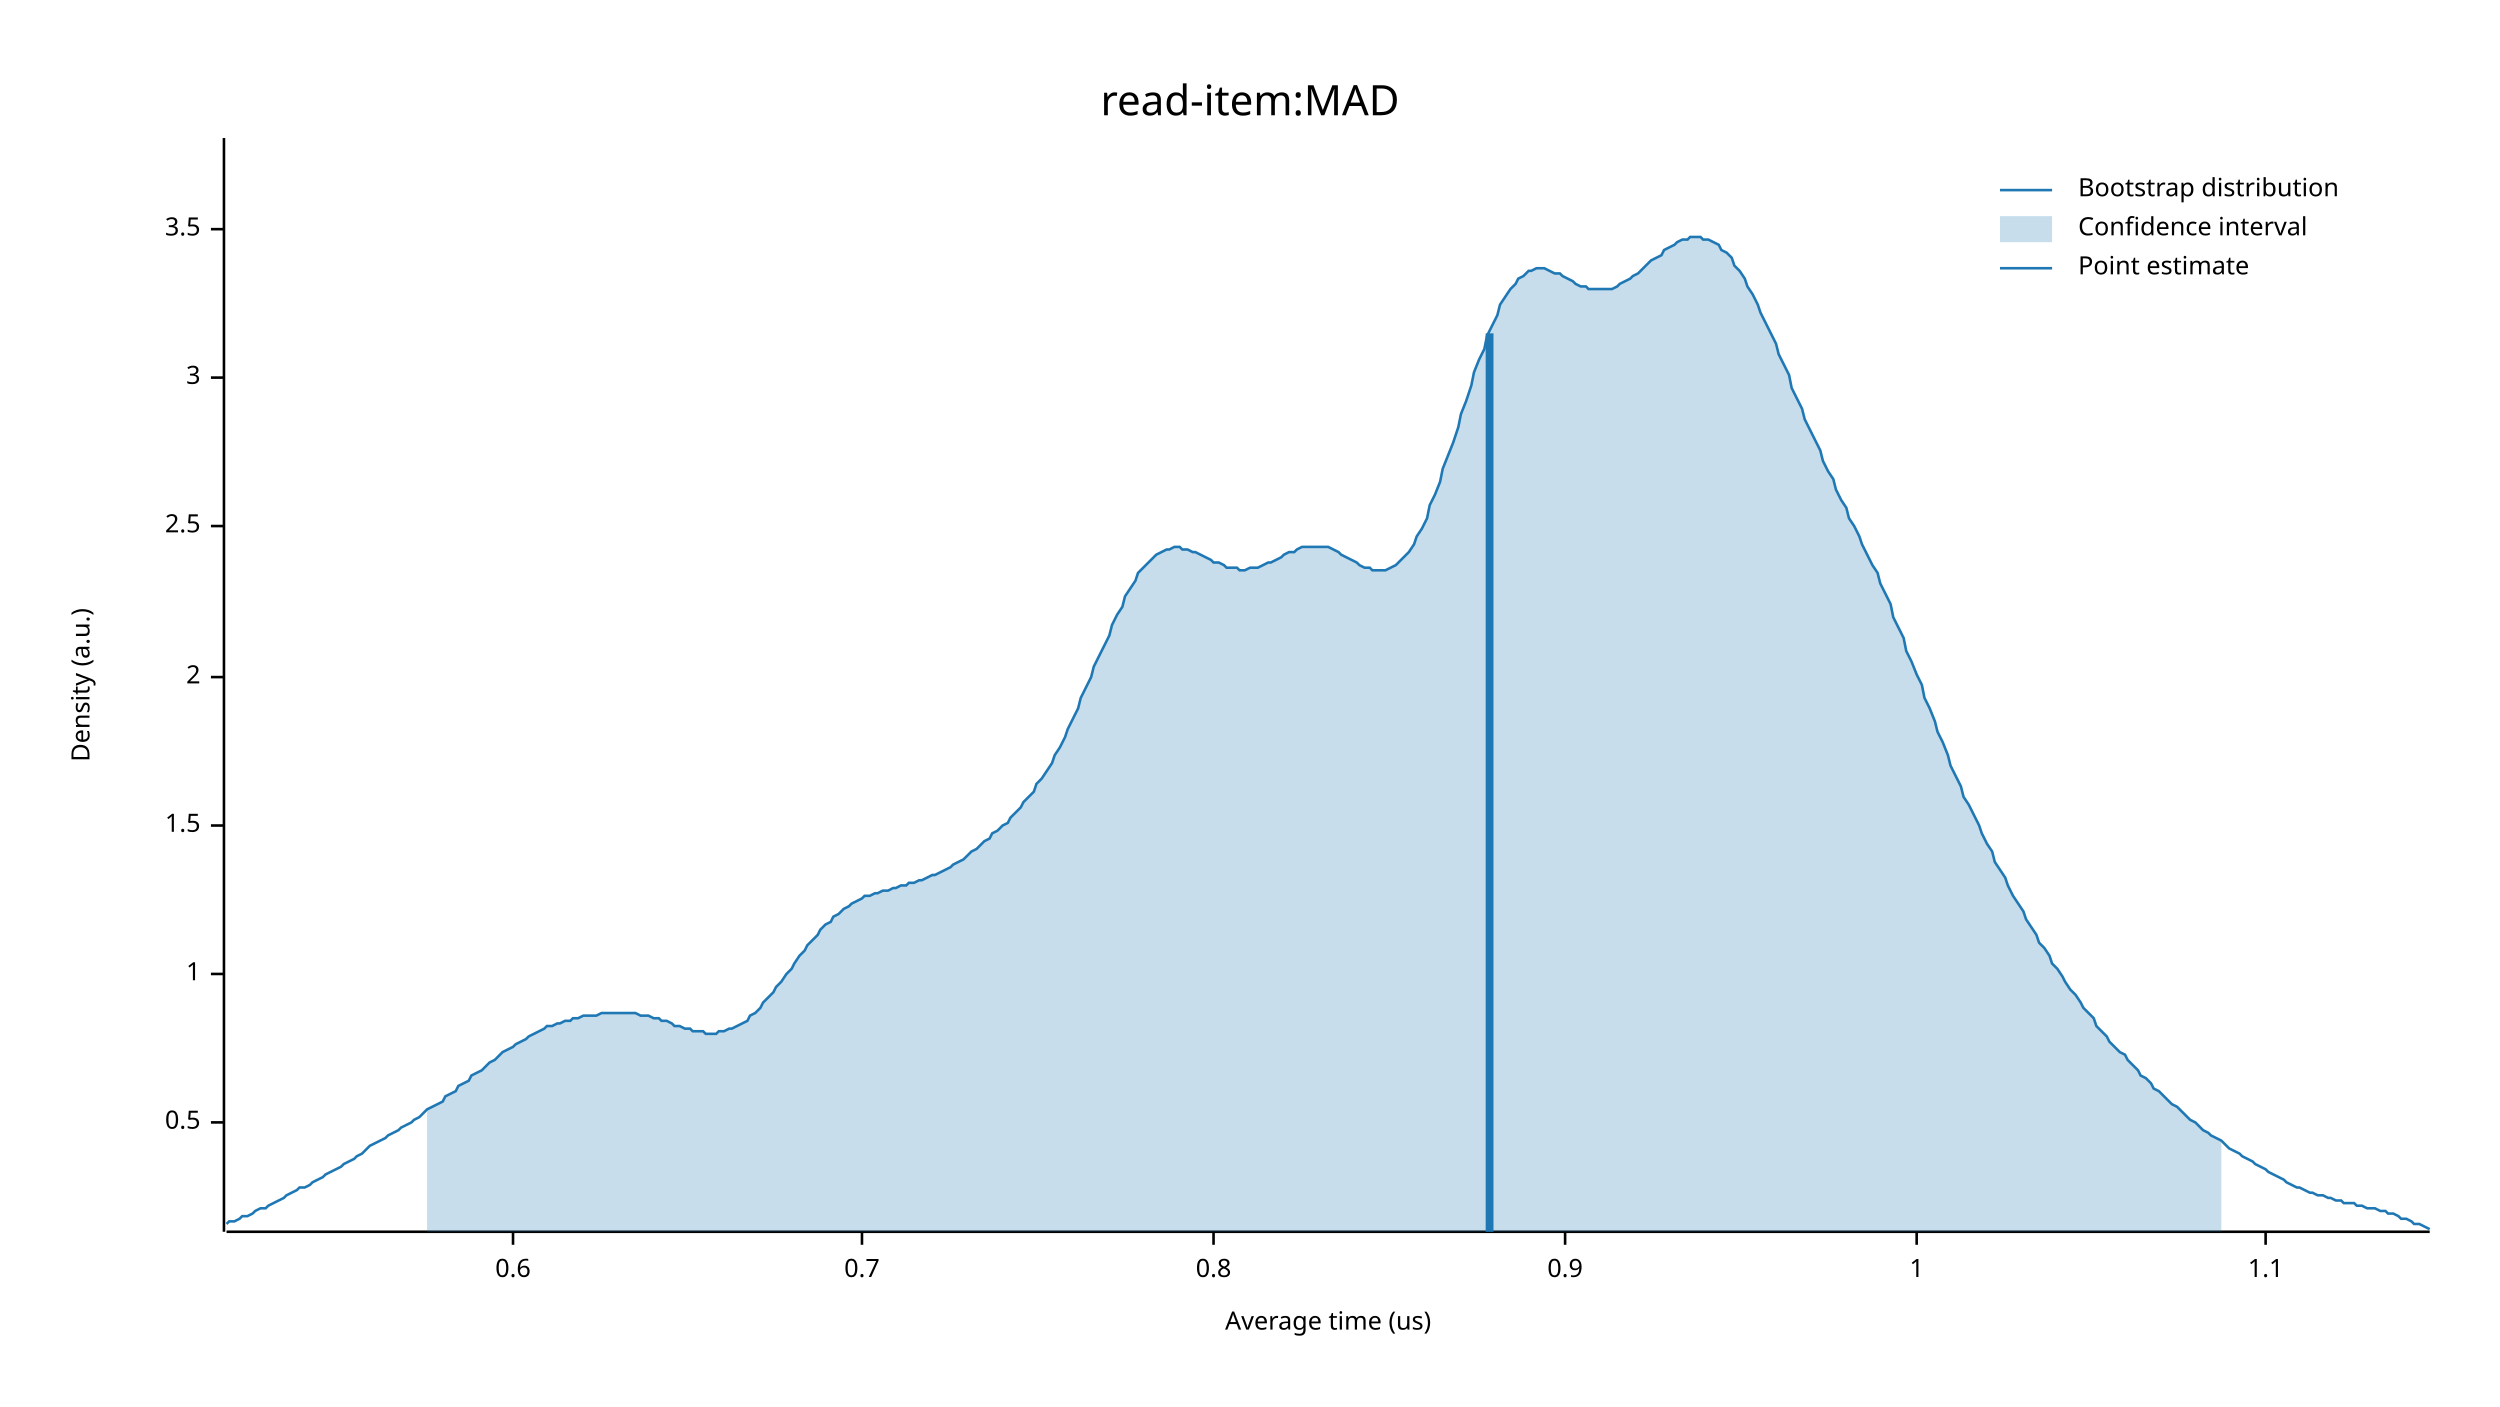
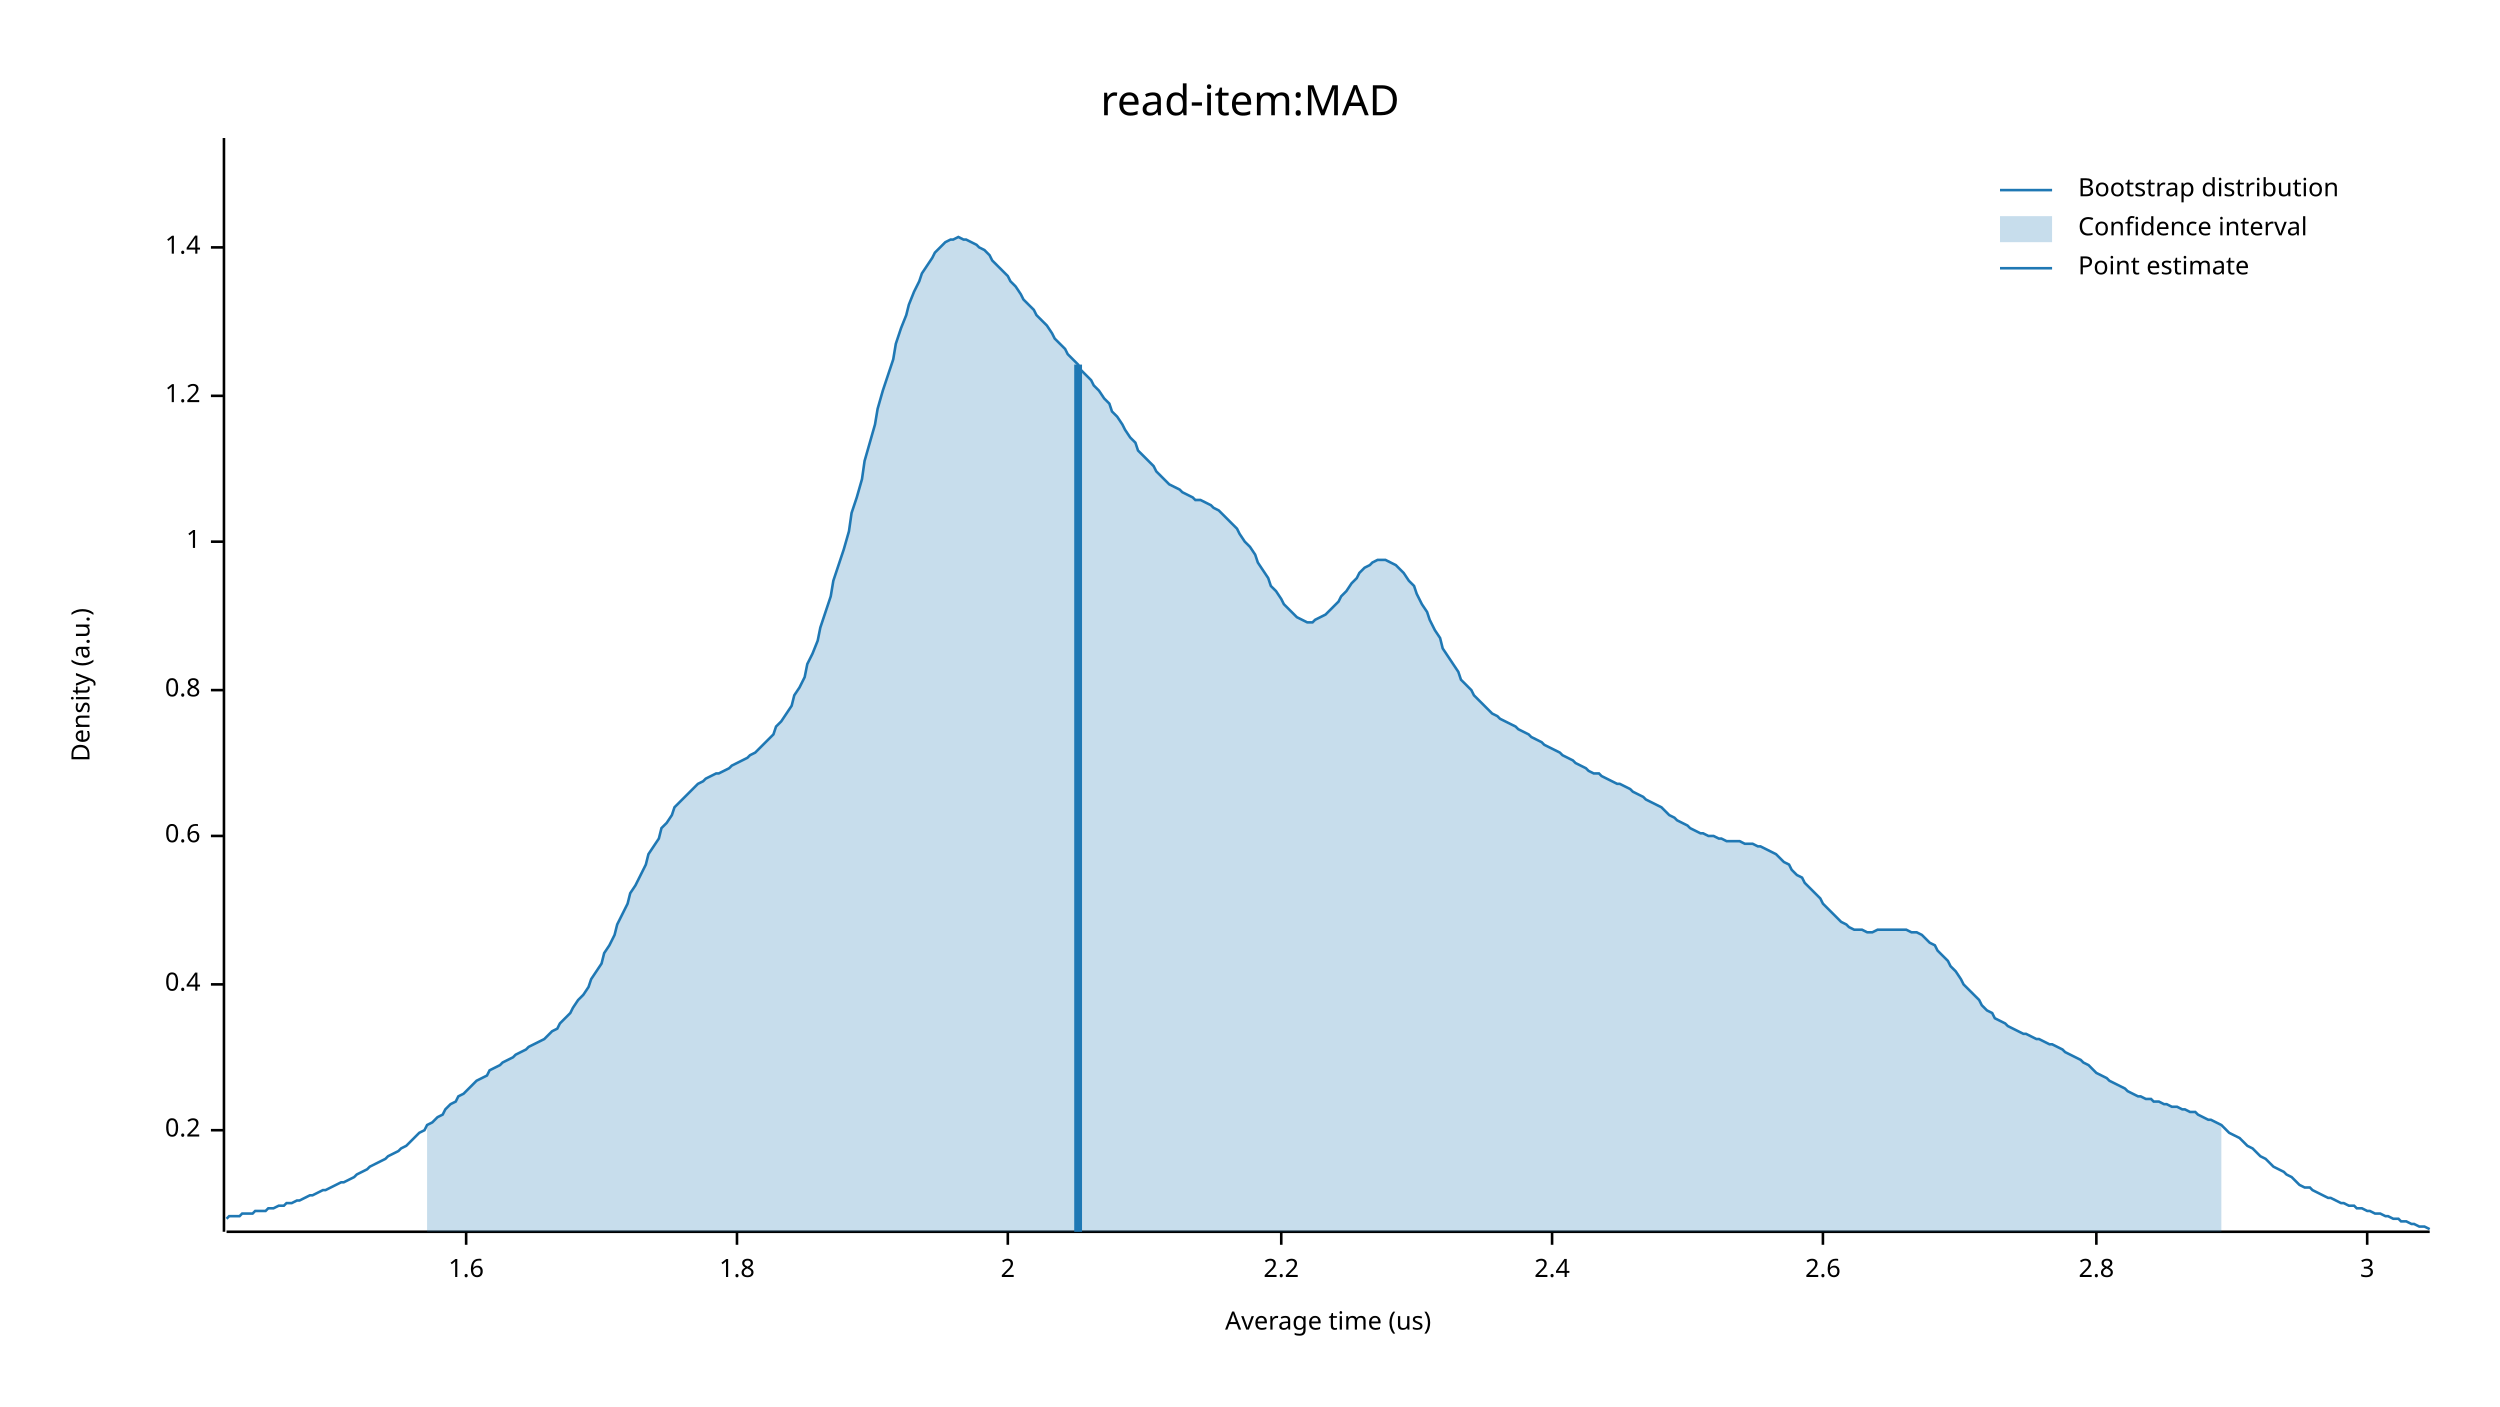
<svg xmlns="http://www.w3.org/2000/svg" width="960" height="540" viewBox="0 0 960 540">
  <text x="480" y="32" dy="0.76em" text-anchor="middle" font-family="sans-serif" font-size="16.129" opacity="1" fill="#000000">
read-item:MAD
</text>
  <text x="27" y="263" dy="0.76em" text-anchor="middle" font-family="sans-serif" font-size="9.677" opacity="1" fill="#000000" transform="rotate(270, 27, 263)">
Density (a.u.)
</text>
  <text x="510" y="513" dy="-0.5ex" text-anchor="middle" font-family="sans-serif" font-size="9.677" opacity="1" fill="#000000">
Average time (us)
</text>
  <polyline fill="none" opacity="1" stroke="#000000" stroke-width="1" points="86,53 86,473 " />
-   <text x="77" y="431" dy="0.5ex" text-anchor="end" font-family="sans-serif" font-size="9.677" opacity="1" fill="#000000">
- 0.5
+   <text x="77" y="434" dy="0.5ex" text-anchor="end" font-family="sans-serif" font-size="9.677" opacity="1" fill="#000000">
+ 0.2
</text>
-   <polyline fill="none" opacity="1" stroke="#000000" stroke-width="1" points="81,431 86,431 " />
-   <text x="77" y="374" dy="0.5ex" text-anchor="end" font-family="sans-serif" font-size="9.677" opacity="1" fill="#000000">
+   <polyline fill="none" opacity="1" stroke="#000000" stroke-width="1" points="81,434 86,434 " />
+   <text x="77" y="378" dy="0.5ex" text-anchor="end" font-family="sans-serif" font-size="9.677" opacity="1" fill="#000000">
+ 0.4
+ </text>
+   <polyline fill="none" opacity="1" stroke="#000000" stroke-width="1" points="81,378 86,378 " />
+   <text x="77" y="321" dy="0.5ex" text-anchor="end" font-family="sans-serif" font-size="9.677" opacity="1" fill="#000000">
+ 0.6
+ </text>
+   <polyline fill="none" opacity="1" stroke="#000000" stroke-width="1" points="81,321 86,321 " />
+   <text x="77" y="265" dy="0.5ex" text-anchor="end" font-family="sans-serif" font-size="9.677" opacity="1" fill="#000000">
+ 0.8
+ </text>
+   <polyline fill="none" opacity="1" stroke="#000000" stroke-width="1" points="81,265 86,265 " />
+   <text x="77" y="208" dy="0.5ex" text-anchor="end" font-family="sans-serif" font-size="9.677" opacity="1" fill="#000000">
1
</text>
-   <polyline fill="none" opacity="1" stroke="#000000" stroke-width="1" points="81,374 86,374 " />
-   <text x="77" y="317" dy="0.5ex" text-anchor="end" font-family="sans-serif" font-size="9.677" opacity="1" fill="#000000">
- 1.5
+   <polyline fill="none" opacity="1" stroke="#000000" stroke-width="1" points="81,208 86,208 " />
+   <text x="77" y="152" dy="0.5ex" text-anchor="end" font-family="sans-serif" font-size="9.677" opacity="1" fill="#000000">
+ 1.2
</text>
-   <polyline fill="none" opacity="1" stroke="#000000" stroke-width="1" points="81,317 86,317 " />
-   <text x="77" y="260" dy="0.5ex" text-anchor="end" font-family="sans-serif" font-size="9.677" opacity="1" fill="#000000">
+   <polyline fill="none" opacity="1" stroke="#000000" stroke-width="1" points="81,152 86,152 " />
+   <text x="77" y="95" dy="0.5ex" text-anchor="end" font-family="sans-serif" font-size="9.677" opacity="1" fill="#000000">
+ 1.4
+ </text>
+   <polyline fill="none" opacity="1" stroke="#000000" stroke-width="1" points="81,95 86,95 " />
+   <polyline fill="none" opacity="1" stroke="#000000" stroke-width="1" points="87,473 933,473 " />
+   <text x="179" y="483" dy="0.76em" text-anchor="middle" font-family="sans-serif" font-size="9.677" opacity="1" fill="#000000">
+ 1.6
+ </text>
+   <polyline fill="none" opacity="1" stroke="#000000" stroke-width="1" points="179,473 179,478 " />
+   <text x="283" y="483" dy="0.76em" text-anchor="middle" font-family="sans-serif" font-size="9.677" opacity="1" fill="#000000">
+ 1.8
+ </text>
+   <polyline fill="none" opacity="1" stroke="#000000" stroke-width="1" points="283,473 283,478 " />
+   <text x="387" y="483" dy="0.76em" text-anchor="middle" font-family="sans-serif" font-size="9.677" opacity="1" fill="#000000">
2
</text>
-   <polyline fill="none" opacity="1" stroke="#000000" stroke-width="1" points="81,260 86,260 " />
-   <text x="77" y="202" dy="0.5ex" text-anchor="end" font-family="sans-serif" font-size="9.677" opacity="1" fill="#000000">
- 2.5
+   <polyline fill="none" opacity="1" stroke="#000000" stroke-width="1" points="387,473 387,478 " />
+   <text x="492" y="483" dy="0.76em" text-anchor="middle" font-family="sans-serif" font-size="9.677" opacity="1" fill="#000000">
+ 2.2
</text>
-   <polyline fill="none" opacity="1" stroke="#000000" stroke-width="1" points="81,202 86,202 " />
-   <text x="77" y="145" dy="0.5ex" text-anchor="end" font-family="sans-serif" font-size="9.677" opacity="1" fill="#000000">
+   <polyline fill="none" opacity="1" stroke="#000000" stroke-width="1" points="492,473 492,478 " />
+   <text x="596" y="483" dy="0.76em" text-anchor="middle" font-family="sans-serif" font-size="9.677" opacity="1" fill="#000000">
+ 2.4
+ </text>
+   <polyline fill="none" opacity="1" stroke="#000000" stroke-width="1" points="596,473 596,478 " />
+   <text x="700" y="483" dy="0.76em" text-anchor="middle" font-family="sans-serif" font-size="9.677" opacity="1" fill="#000000">
+ 2.6
+ </text>
+   <polyline fill="none" opacity="1" stroke="#000000" stroke-width="1" points="700,473 700,478 " />
+   <text x="805" y="483" dy="0.76em" text-anchor="middle" font-family="sans-serif" font-size="9.677" opacity="1" fill="#000000">
+ 2.8
+ </text>
+   <polyline fill="none" opacity="1" stroke="#000000" stroke-width="1" points="805,473 805,478 " />
+   <text x="909" y="483" dy="0.76em" text-anchor="middle" font-family="sans-serif" font-size="9.677" opacity="1" fill="#000000">
3
</text>
-   <polyline fill="none" opacity="1" stroke="#000000" stroke-width="1" points="81,145 86,145 " />
-   <text x="77" y="88" dy="0.5ex" text-anchor="end" font-family="sans-serif" font-size="9.677" opacity="1" fill="#000000">
- 3.5
- </text>
-   <polyline fill="none" opacity="1" stroke="#000000" stroke-width="1" points="81,88 86,88 " />
-   <polyline fill="none" opacity="1" stroke="#000000" stroke-width="1" points="87,473 933,473 " />
-   <text x="197" y="483" dy="0.76em" text-anchor="middle" font-family="sans-serif" font-size="9.677" opacity="1" fill="#000000">
- 0.6
- </text>
-   <polyline fill="none" opacity="1" stroke="#000000" stroke-width="1" points="197,473 197,478 " />
-   <text x="331" y="483" dy="0.76em" text-anchor="middle" font-family="sans-serif" font-size="9.677" opacity="1" fill="#000000">
- 0.7
- </text>
-   <polyline fill="none" opacity="1" stroke="#000000" stroke-width="1" points="331,473 331,478 " />
-   <text x="466" y="483" dy="0.76em" text-anchor="middle" font-family="sans-serif" font-size="9.677" opacity="1" fill="#000000">
- 0.8
- </text>
-   <polyline fill="none" opacity="1" stroke="#000000" stroke-width="1" points="466,473 466,478 " />
-   <text x="601" y="483" dy="0.76em" text-anchor="middle" font-family="sans-serif" font-size="9.677" opacity="1" fill="#000000">
- 0.9
- </text>
-   <polyline fill="none" opacity="1" stroke="#000000" stroke-width="1" points="601,473 601,478 " />
-   <text x="736" y="483" dy="0.76em" text-anchor="middle" font-family="sans-serif" font-size="9.677" opacity="1" fill="#000000">
- 1
- </text>
-   <polyline fill="none" opacity="1" stroke="#000000" stroke-width="1" points="736,473 736,478 " />
-   <text x="870" y="483" dy="0.76em" text-anchor="middle" font-family="sans-serif" font-size="9.677" opacity="1" fill="#000000">
- 1.1
- </text>
-   <polyline fill="none" opacity="1" stroke="#000000" stroke-width="1" points="870,473 870,478 " />
-   <polyline fill="none" opacity="1" stroke="#1F78B4" stroke-width="1" points="87,470 88,469 90,469 92,468 93,467 95,467 97,466 98,465 100,464 102,464 103,463 105,462 107,461 109,460 110,459 112,458 114,457 115,456 117,456 119,455 120,454 122,453 124,452 125,451 127,450 129,449 131,448 132,447 134,446 136,445 137,444 139,443 141,441 142,440 144,439 146,438 148,437 149,436 151,435 153,434 154,433 156,432 158,431 159,430 161,429 163,427 164,426 166,425 168,424 170,423 171,421 173,420 175,419 176,417 178,416 180,415 181,413 183,412 185,411 187,409 188,408 190,407 192,405 193,404 195,403 197,402 198,401 200,400 202,399 203,398 205,397 207,396 209,395 210,394 212,394 214,393 215,393 217,392 219,392 220,391 222,391 224,390 226,390 227,390 229,390 231,389 232,389 234,389 236,389 237,389 239,389 241,389 242,389 244,389 246,390 248,390 249,390 251,391 253,391 254,392 256,392 258,393 259,394 261,394 263,395 265,395 266,396 268,396 270,396 271,397 273,397 275,397 276,396 278,396 280,395 281,395 283,394 285,393 287,392 288,390 290,389 292,387 293,385 295,383 297,381 298,379 300,377 302,374 304,372 305,370 307,367 309,365 310,363 312,361 314,359 315,357 317,355 319,354 320,352 322,351 324,349 326,348 327,347 329,346 331,345 332,344 334,344 336,343 337,343 339,342 341,342 343,341 344,341 346,340 348,340 349,339 351,339 353,338 354,338 356,337 358,336 359,336 361,335 363,334 365,333 366,332 368,331 370,330 371,329 373,327 375,326 376,325 378,323 380,322 381,320 383,319 385,317 387,316 388,314 390,312 392,310 393,308 395,306 397,304 398,301 400,299 402,296 404,293 405,290 407,287 409,283 410,280 412,276 414,272 415,268 417,264 419,260 420,256 422,252 424,248 426,244 427,240 429,236 431,233 432,229 434,226 436,223 437,220 439,218 441,216 443,214 444,213 446,212 448,211 449,211 451,210 453,210 454,211 456,211 458,212 459,212 461,213 463,214 465,215 466,216 468,216 470,217 471,218 473,218 475,218 476,219 478,219 480,218 482,218 483,218 485,217 487,216 488,216 490,215 492,214 493,213 495,212 497,212 498,211 500,210 502,210 504,210 505,210 507,210 509,210 510,210 512,211 514,212 515,213 517,214 519,215 521,216 522,217 524,218 526,218 527,219 529,219 531,219 532,219 534,218 536,217 537,216 539,214 541,212 543,209 544,206 546,203 548,199 549,194 551,190 553,185 554,180 556,175 558,170 560,164 561,159 563,154 565,148 566,143 568,138 570,134 571,129 573,125 575,121 576,117 578,114 580,111 582,109 583,107 585,106 587,104 588,104 590,103 592,103 593,103 595,104 597,105 599,105 600,106 602,107 604,108 605,109 607,110 609,110 610,111 612,111 614,111 615,111 617,111 619,111 621,110 622,109 624,108 626,107 627,106 629,105 631,103 632,102 634,100 636,99 638,98 639,96 641,95 643,94 644,93 646,92 648,92 649,91 651,91 653,91 654,92 656,92 658,93 660,94 661,96 663,97 665,99 666,102 668,104 670,107 671,110 673,113 675,117 676,120 678,124 680,128 682,132 683,136 685,140 687,144 688,149 690,153 692,157 693,161 695,165 697,169 699,173 700,177 702,181 704,184 705,188 707,192 709,195 710,199 712,202 714,206 715,209 717,213 719,217 721,220 722,224 724,228 726,232 727,237 729,241 731,245 732,250 734,254 736,259 738,263 739,268 741,272 743,277 744,281 746,285 748,290 749,294 751,298 753,302 754,306 756,309 758,313 760,317 761,320 763,324 765,327 766,331 768,334 770,337 771,340 773,344 775,347 777,350 778,353 780,356 782,359 783,362 785,364 787,367 788,370 790,372 792,375 793,377 795,380 797,382 799,385 800,387 802,389 804,391 805,394 807,396 809,398 810,400 812,402 814,404 816,405 817,407 819,409 821,411 822,413 824,414 826,416 827,418 829,419 831,421 832,422 834,424 836,425 838,427 839,428 841,430 843,431 844,432 846,434 848,435 849,436 851,437 853,438 855,440 856,441 858,442 860,443 861,444 863,445 865,446 866,447 868,448 870,449 871,450 873,451 875,452 877,453 878,454 880,455 882,456 883,456 885,457 887,458 888,458 890,459 892,459 894,460 895,460 897,461 899,461 900,462 902,462 904,462 905,463 907,463 909,464 910,464 912,464 914,465 916,465 917,466 919,466 921,467 922,468 924,468 926,469 927,470 929,470 931,471 933,472 " />
-   <polygon opacity="0.25" fill="#1F78B4" points="164,426 166,425 168,424 170,423 171,421 173,420 175,419 176,417 178,416 180,415 181,413 183,412 185,411 187,409 188,408 190,407 192,405 193,404 195,403 197,402 198,401 200,400 202,399 203,398 205,397 207,396 209,395 210,394 212,394 214,393 215,393 217,392 219,392 220,391 222,391 224,390 226,390 227,390 229,390 231,389 232,389 234,389 236,389 237,389 239,389 241,389 242,389 244,389 246,390 248,390 249,390 251,391 253,391 254,392 256,392 258,393 259,394 261,394 263,395 265,395 266,396 268,396 270,396 271,397 273,397 275,397 276,396 278,396 280,395 281,395 283,394 285,393 287,392 288,390 290,389 292,387 293,385 295,383 297,381 298,379 300,377 302,374 304,372 305,370 307,367 309,365 310,363 312,361 314,359 315,357 317,355 319,354 320,352 322,351 324,349 326,348 327,347 329,346 331,345 332,344 334,344 336,343 337,343 339,342 341,342 343,341 344,341 346,340 348,340 349,339 351,339 353,338 354,338 356,337 358,336 359,336 361,335 363,334 365,333 366,332 368,331 370,330 371,329 373,327 375,326 376,325 378,323 380,322 381,320 383,319 385,317 387,316 388,314 390,312 392,310 393,308 395,306 397,304 398,301 400,299 402,296 404,293 405,290 407,287 409,283 410,280 412,276 414,272 415,268 417,264 419,260 420,256 422,252 424,248 426,244 427,240 429,236 431,233 432,229 434,226 436,223 437,220 439,218 441,216 443,214 444,213 446,212 448,211 449,211 451,210 453,210 454,211 456,211 458,212 459,212 461,213 463,214 465,215 466,216 468,216 470,217 471,218 473,218 475,218 476,219 478,219 480,218 482,218 483,218 485,217 487,216 488,216 490,215 492,214 493,213 495,212 497,212 498,211 500,210 502,210 504,210 505,210 507,210 509,210 510,210 512,211 514,212 515,213 517,214 519,215 521,216 522,217 524,218 526,218 527,219 529,219 531,219 532,219 534,218 536,217 537,216 539,214 541,212 543,209 544,206 546,203 548,199 549,194 551,190 553,185 554,180 556,175 558,170 560,164 561,159 563,154 565,148 566,143 568,138 570,134 571,129 573,125 575,121 576,117 578,114 580,111 582,109 583,107 585,106 587,104 588,104 590,103 592,103 593,103 595,104 597,105 599,105 600,106 602,107 604,108 605,109 607,110 609,110 610,111 612,111 614,111 615,111 617,111 619,111 621,110 622,109 624,108 626,107 627,106 629,105 631,103 632,102 634,100 636,99 638,98 639,96 641,95 643,94 644,93 646,92 648,92 649,91 651,91 653,91 654,92 656,92 658,93 660,94 661,96 663,97 665,99 666,102 668,104 670,107 671,110 673,113 675,117 676,120 678,124 680,128 682,132 683,136 685,140 687,144 688,149 690,153 692,157 693,161 695,165 697,169 699,173 700,177 702,181 704,184 705,188 707,192 709,195 710,199 712,202 714,206 715,209 717,213 719,217 721,220 722,224 724,228 726,232 727,237 729,241 731,245 732,250 734,254 736,259 738,263 739,268 741,272 743,277 744,281 746,285 748,290 749,294 751,298 753,302 754,306 756,309 758,313 760,317 761,320 763,324 765,327 766,331 768,334 770,337 771,340 773,344 775,347 777,350 778,353 780,356 782,359 783,362 785,364 787,367 788,370 790,372 792,375 793,377 795,380 797,382 799,385 800,387 802,389 804,391 805,394 807,396 809,398 810,400 812,402 814,404 816,405 817,407 819,409 821,411 822,413 824,414 826,416 827,418 829,419 831,421 832,422 834,424 836,425 838,427 839,428 841,430 843,431 844,432 846,434 848,435 849,436 851,437 853,438 853,473 164,473 " />
-   <polyline fill="none" opacity="1" stroke="#1F78B4" stroke-width="3" points="572,473 572,128 " />
+   <polyline fill="none" opacity="1" stroke="#000000" stroke-width="1" points="909,473 909,478 " />
+   <polyline fill="none" opacity="1" stroke="#1F78B4" stroke-width="1" points="87,468 88,467 90,467 92,467 93,466 95,466 97,466 98,465 100,465 102,465 103,464 105,464 107,463 109,463 110,462 112,462 114,461 115,461 117,460 119,459 120,459 122,458 124,457 125,457 127,456 129,455 131,454 132,454 134,453 136,452 137,451 139,450 141,449 142,448 144,447 146,446 148,445 149,444 151,443 153,442 154,441 156,440 158,438 159,437 161,435 163,434 164,432 166,431 168,429 170,428 171,426 173,424 175,423 176,421 178,420 180,418 181,417 183,415 185,414 187,413 188,411 190,410 192,409 193,408 195,407 197,406 198,405 200,404 202,403 203,402 205,401 207,400 209,399 210,398 212,396 214,395 215,393 217,391 219,389 220,387 222,384 224,382 226,379 227,376 229,373 231,370 232,366 234,363 236,359 237,355 239,351 241,347 242,343 244,340 246,336 248,332 249,328 251,325 253,322 254,318 256,316 258,313 259,310 261,308 263,306 265,304 266,303 268,301 270,300 271,299 273,298 275,297 276,297 278,296 280,295 281,294 283,293 285,292 287,291 288,290 290,289 292,287 293,286 295,284 297,282 298,279 300,277 302,274 304,271 305,267 307,264 309,260 310,255 312,251 314,246 315,241 317,235 319,229 320,223 322,217 324,211 326,204 327,197 329,191 331,184 332,177 334,170 336,163 337,157 339,150 341,144 343,138 344,132 346,126 348,121 349,117 351,112 353,108 354,105 356,102 358,99 359,97 361,95 363,93 365,92 366,92 368,91 370,92 371,92 373,93 375,94 376,95 378,96 380,98 381,100 383,102 385,104 387,106 388,108 390,110 392,113 393,115 395,117 397,119 398,121 400,123 402,125 404,128 405,130 407,132 409,134 410,136 412,138 414,140 415,142 417,144 419,146 420,148 422,150 424,153 426,155 427,158 429,160 431,163 432,165 434,168 436,170 437,173 439,175 441,177 443,179 444,181 446,183 448,185 449,186 451,187 453,188 454,189 456,190 458,191 459,192 461,192 463,193 465,194 466,195 468,196 470,198 471,199 473,201 475,203 476,205 478,208 480,210 482,213 483,216 485,219 487,222 488,225 490,227 492,230 493,232 495,234 497,236 498,237 500,238 502,239 504,239 505,238 507,237 509,236 510,235 512,233 514,231 515,229 517,227 519,224 521,222 522,220 524,218 526,217 527,216 529,215 531,215 532,215 534,216 536,217 537,218 539,220 541,223 543,225 544,228 546,232 548,235 549,238 551,242 553,245 554,249 556,252 558,255 560,258 561,261 563,263 565,265 566,267 568,269 570,271 571,272 573,274 575,275 576,276 578,277 580,278 582,279 583,280 585,281 587,282 588,283 590,284 592,285 593,286 595,287 597,288 599,289 600,290 602,291 604,292 605,293 607,294 609,295 610,296 612,297 614,297 615,298 617,299 619,300 621,301 622,301 624,302 626,303 627,304 629,305 631,306 632,307 634,308 636,309 638,310 639,311 641,313 643,314 644,315 646,316 648,317 649,318 651,319 653,320 654,320 656,321 658,321 660,322 661,322 663,323 665,323 666,323 668,323 670,324 671,324 673,324 675,325 676,325 678,326 680,327 682,328 683,329 685,331 687,332 688,334 690,336 692,337 693,339 695,341 697,343 699,345 700,347 702,349 704,351 705,352 707,354 709,355 710,356 712,357 714,357 715,357 717,358 719,358 721,357 722,357 724,357 726,357 727,357 729,357 731,357 732,357 734,358 736,358 738,359 739,360 741,362 743,363 744,365 746,367 748,369 749,371 751,373 753,376 754,378 756,380 758,382 760,384 761,386 763,388 765,389 766,391 768,392 770,393 771,394 773,395 775,396 777,397 778,397 780,398 782,399 783,399 785,400 787,401 788,401 790,402 792,403 793,404 795,405 797,406 799,407 800,408 802,409 804,411 805,412 807,413 809,414 810,415 812,416 814,417 816,418 817,419 819,420 821,421 822,421 824,422 826,422 827,423 829,423 831,424 832,424 834,425 836,425 838,426 839,426 841,427 843,427 844,428 846,429 848,430 849,430 851,431 853,432 855,434 856,435 858,436 860,437 861,438 863,440 865,441 866,442 868,444 870,445 871,446 873,448 875,449 877,450 878,451 880,452 882,454 883,455 885,456 887,456 888,457 890,458 892,459 894,460 895,460 897,461 899,462 900,462 902,463 904,463 905,464 907,464 909,465 910,465 912,466 914,466 916,467 917,467 919,468 921,468 922,469 924,469 926,470 927,470 929,471 931,471 933,472 " />
+   <polygon opacity="0.25" fill="#1F78B4" points="164,432 166,431 168,429 170,428 171,426 173,424 175,423 176,421 178,420 180,418 181,417 183,415 185,414 187,413 188,411 190,410 192,409 193,408 195,407 197,406 198,405 200,404 202,403 203,402 205,401 207,400 209,399 210,398 212,396 214,395 215,393 217,391 219,389 220,387 222,384 224,382 226,379 227,376 229,373 231,370 232,366 234,363 236,359 237,355 239,351 241,347 242,343 244,340 246,336 248,332 249,328 251,325 253,322 254,318 256,316 258,313 259,310 261,308 263,306 265,304 266,303 268,301 270,300 271,299 273,298 275,297 276,297 278,296 280,295 281,294 283,293 285,292 287,291 288,290 290,289 292,287 293,286 295,284 297,282 298,279 300,277 302,274 304,271 305,267 307,264 309,260 310,255 312,251 314,246 315,241 317,235 319,229 320,223 322,217 324,211 326,204 327,197 329,191 331,184 332,177 334,170 336,163 337,157 339,150 341,144 343,138 344,132 346,126 348,121 349,117 351,112 353,108 354,105 356,102 358,99 359,97 361,95 363,93 365,92 366,92 368,91 370,92 371,92 373,93 375,94 376,95 378,96 380,98 381,100 383,102 385,104 387,106 388,108 390,110 392,113 393,115 395,117 397,119 398,121 400,123 402,125 404,128 405,130 407,132 409,134 410,136 412,138 414,140 415,142 417,144 419,146 420,148 422,150 424,153 426,155 427,158 429,160 431,163 432,165 434,168 436,170 437,173 439,175 441,177 443,179 444,181 446,183 448,185 449,186 451,187 453,188 454,189 456,190 458,191 459,192 461,192 463,193 465,194 466,195 468,196 470,198 471,199 473,201 475,203 476,205 478,208 480,210 482,213 483,216 485,219 487,222 488,225 490,227 492,230 493,232 495,234 497,236 498,237 500,238 502,239 504,239 505,238 507,237 509,236 510,235 512,233 514,231 515,229 517,227 519,224 521,222 522,220 524,218 526,217 527,216 529,215 531,215 532,215 534,216 536,217 537,218 539,220 541,223 543,225 544,228 546,232 548,235 549,238 551,242 553,245 554,249 556,252 558,255 560,258 561,261 563,263 565,265 566,267 568,269 570,271 571,272 573,274 575,275 576,276 578,277 580,278 582,279 583,280 585,281 587,282 588,283 590,284 592,285 593,286 595,287 597,288 599,289 600,290 602,291 604,292 605,293 607,294 609,295 610,296 612,297 614,297 615,298 617,299 619,300 621,301 622,301 624,302 626,303 627,304 629,305 631,306 632,307 634,308 636,309 638,310 639,311 641,313 643,314 644,315 646,316 648,317 649,318 651,319 653,320 654,320 656,321 658,321 660,322 661,322 663,323 665,323 666,323 668,323 670,324 671,324 673,324 675,325 676,325 678,326 680,327 682,328 683,329 685,331 687,332 688,334 690,336 692,337 693,339 695,341 697,343 699,345 700,347 702,349 704,351 705,352 707,354 709,355 710,356 712,357 714,357 715,357 717,358 719,358 721,357 722,357 724,357 726,357 727,357 729,357 731,357 732,357 734,358 736,358 738,359 739,360 741,362 743,363 744,365 746,367 748,369 749,371 751,373 753,376 754,378 756,380 758,382 760,384 761,386 763,388 765,389 766,391 768,392 770,393 771,394 773,395 775,396 777,397 778,397 780,398 782,399 783,399 785,400 787,401 788,401 790,402 792,403 793,404 795,405 797,406 799,407 800,408 802,409 804,411 805,412 807,413 809,414 810,415 812,416 814,417 816,418 817,419 819,420 821,421 822,421 824,422 826,422 827,423 829,423 831,424 832,424 834,425 836,425 838,426 839,426 841,427 843,427 844,428 846,429 848,430 849,430 851,431 853,432 853,473 164,473 " />
+   <polyline fill="none" opacity="1" stroke="#1F78B4" stroke-width="3" points="414,473 414,140 " />
  <text x="798" y="68" dy="0.76em" text-anchor="start" font-family="sans-serif" font-size="9.677" opacity="1" fill="#000000">
Bootstrap distribution
</text>
  <text x="798" y="83" dy="0.76em" text-anchor="start" font-family="sans-serif" font-size="9.677" opacity="1" fill="#000000">
Confidence interval
</text>
  <text x="798" y="98" dy="0.76em" text-anchor="start" font-family="sans-serif" font-size="9.677" opacity="1" fill="#000000">
Point estimate
</text>
  <polyline fill="none" opacity="1" stroke="#1F78B4" stroke-width="1" points="768,73 788,73 " />
  <rect x="768" y="83" width="20" height="10" opacity="0.25" fill="#1F78B4" stroke="none" />
  <polyline fill="none" opacity="1" stroke="#1F78B4" stroke-width="1" points="768,103 788,103 " />
</svg>
